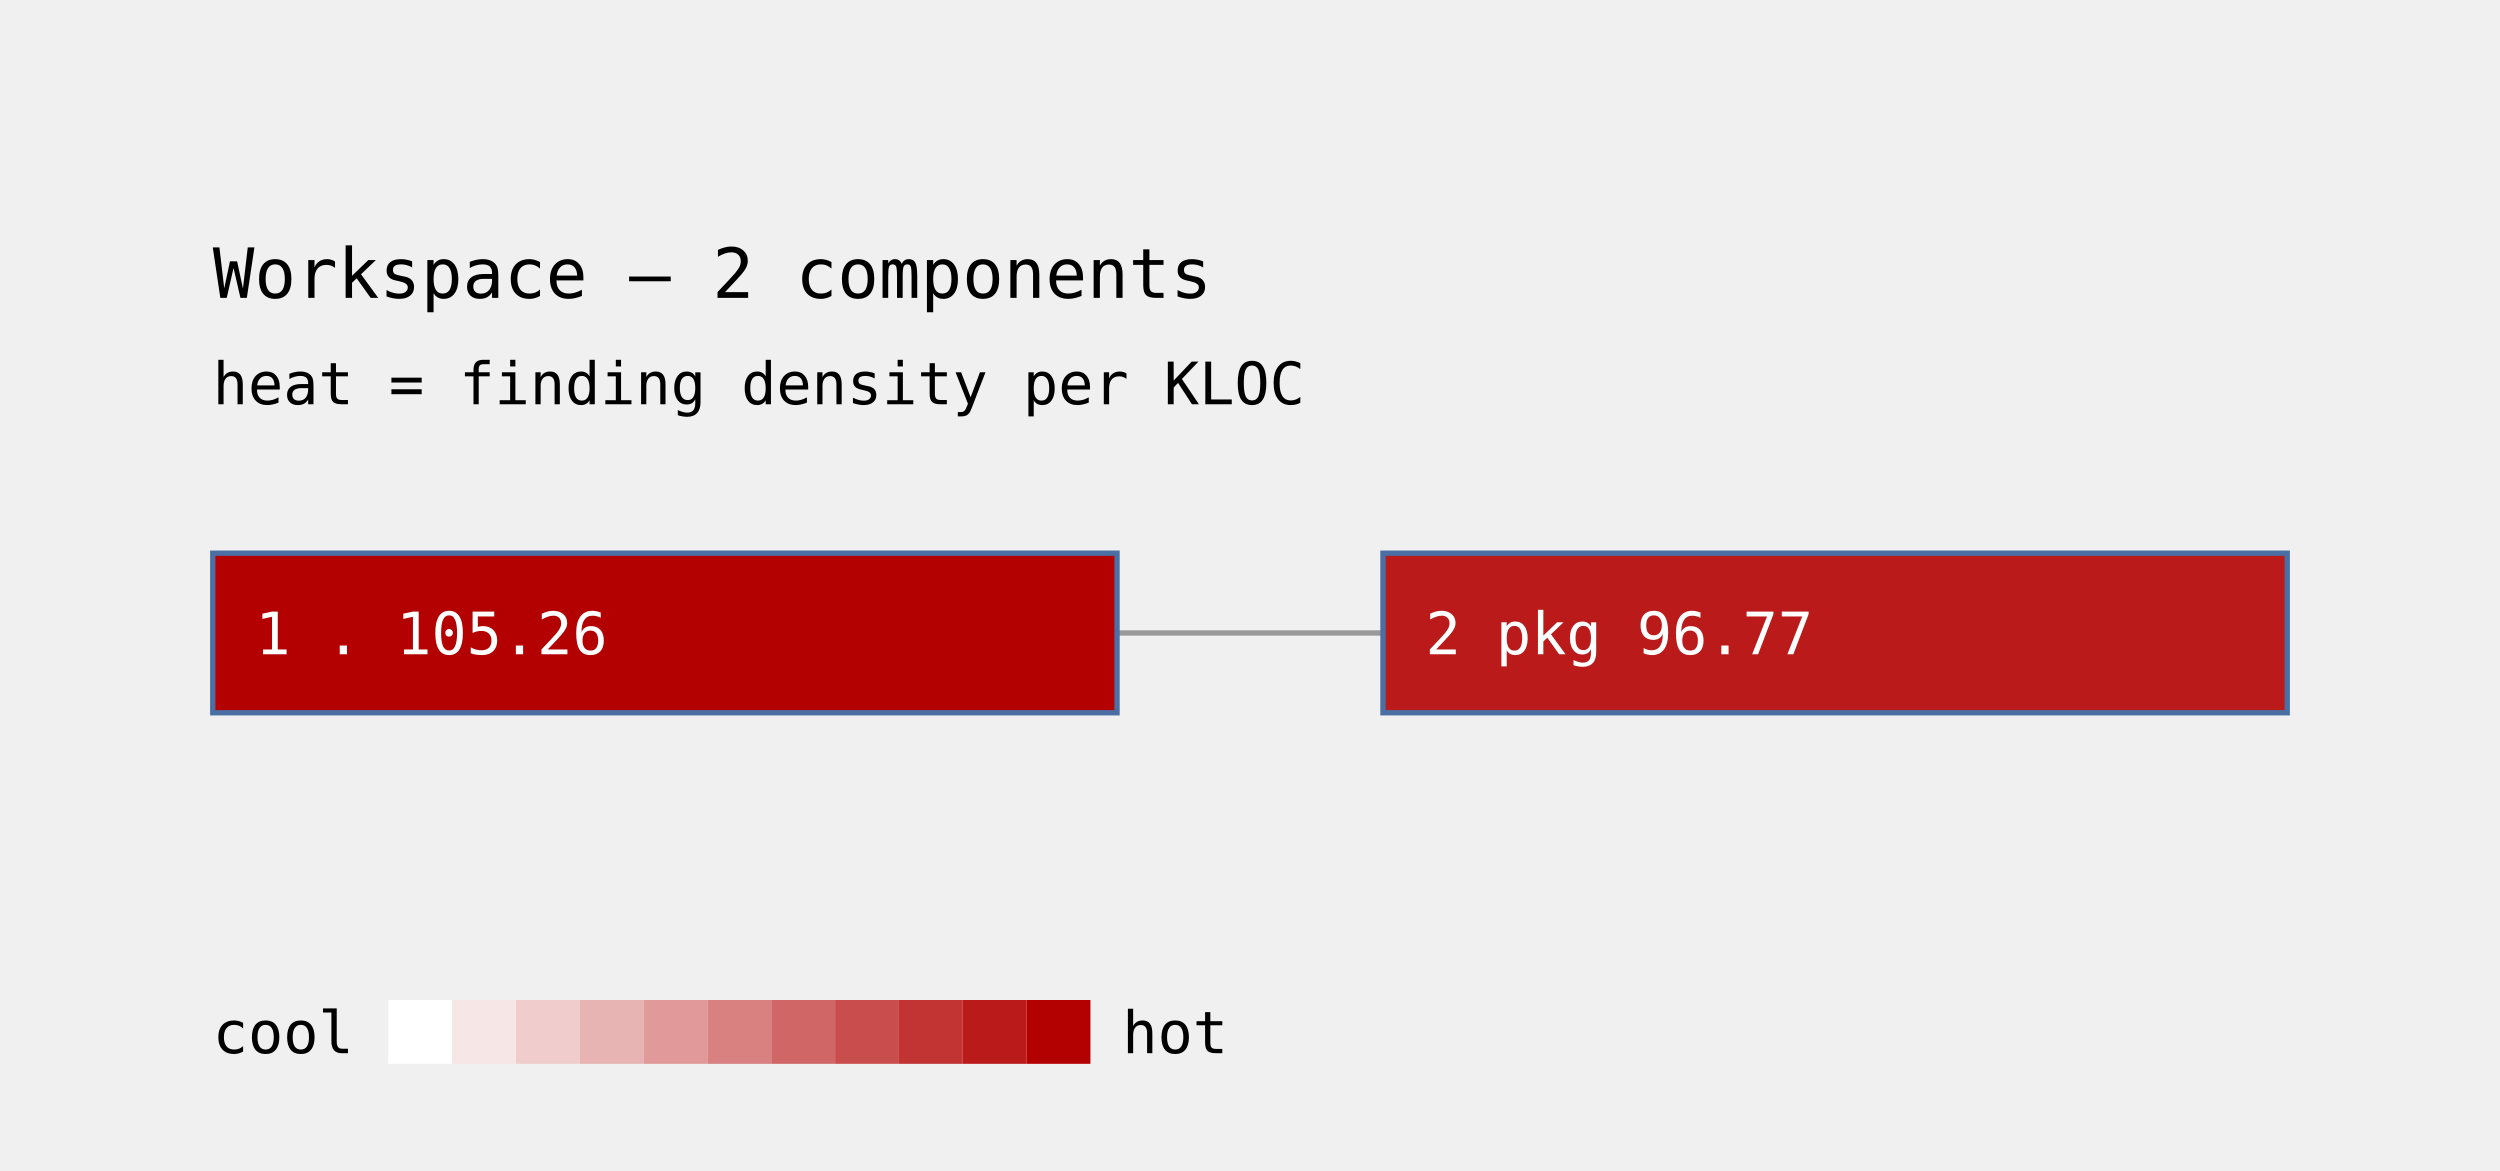
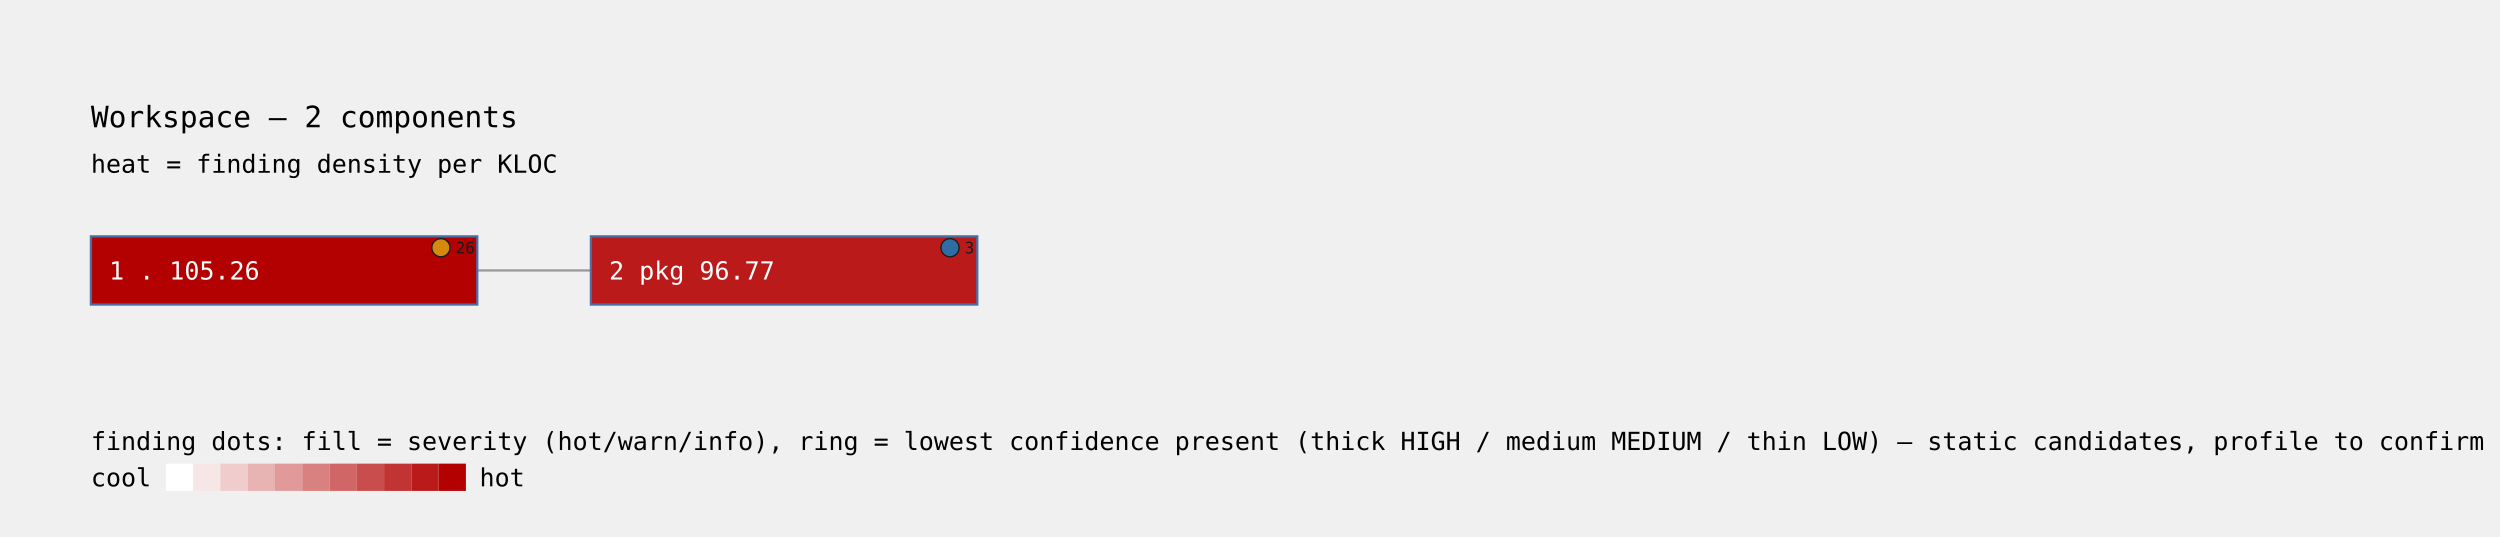
- <svg xmlns="http://www.w3.org/2000/svg" width="470" height="220" viewBox="0 0 470 220">
+ <svg xmlns="http://www.w3.org/2000/svg" width="1100" height="236" viewBox="0 0 1100 236">
  <text x="40" y="56" font-family="monospace" font-size="13">Workspace — 2 components</text>
  <text x="40" y="76" font-family="monospace" font-size="11">heat = finding density per KLOC</text>
  <g stroke="#999999" stroke-width="1">
    <line x1="210" y1="119" x2="260" y2="119" />
  </g>
  <g font-family="monospace" font-size="11">
    <rect x="40" y="104" width="170" height="30" fill="#b30000" stroke="#4a6fa5" />
    <text x="48" y="123" fill="#ffffff">1 . 105.26</text>
+     <circle cx="194" cy="109" r="4" fill="#d68910" stroke="#1b1b1b" stroke-width="0.6" />
+     <text x="200.5" y="111.5" font-family="monospace" font-size="7" fill="#1b1b1b">26</text>
    <rect x="260" y="104" width="170" height="30" fill="#bb1a1a" stroke="#4a6fa5" />
    <text x="268" y="123" fill="#ffffff">2 pkg 96.77</text>
+     <circle cx="418" cy="109" r="4" fill="#2e6da4" stroke="#1b1b1b" stroke-width="0.6" />
+     <text x="424.5" y="111.5" font-family="monospace" font-size="7" fill="#1b1b1b">3</text>
  </g>
-   <text x="40" y="198" font-family="monospace" font-size="11">cool</text>
-   <rect x="73" y="188" width="12" height="12" fill="#ffffff" />
-   <rect x="85" y="188" width="12" height="12" fill="#f7e6e6" />
-   <rect x="97" y="188" width="12" height="12" fill="#f0cccc" />
-   <rect x="109" y="188" width="12" height="12" fill="#e8b3b3" />
-   <rect x="121" y="188" width="12" height="12" fill="#e19999" />
-   <rect x="133" y="188" width="12" height="12" fill="#d98080" />
-   <rect x="145" y="188" width="12" height="12" fill="#d16666" />
-   <rect x="157" y="188" width="12" height="12" fill="#ca4d4d" />
-   <rect x="169" y="188" width="12" height="12" fill="#c23333" />
-   <rect x="181" y="188" width="12" height="12" fill="#bb1a1a" />
-   <rect x="193" y="188" width="12" height="12" fill="#b30000" />
-   <text x="211" y="198" font-family="monospace" font-size="11">hot</text>
+   <text x="40" y="198" font-family="monospace" font-size="11">finding dots: fill = severity (hot/warn/info), ring = lowest confidence present (thick HIGH / medium MEDIUM / thin LOW) — static candidates, profile to confirm</text>
+   <text x="40" y="214" font-family="monospace" font-size="11">cool</text>
+   <rect x="73" y="204" width="12" height="12" fill="#ffffff" />
+   <rect x="85" y="204" width="12" height="12" fill="#f7e6e6" />
+   <rect x="97" y="204" width="12" height="12" fill="#f0cccc" />
+   <rect x="109" y="204" width="12" height="12" fill="#e8b3b3" />
+   <rect x="121" y="204" width="12" height="12" fill="#e19999" />
+   <rect x="133" y="204" width="12" height="12" fill="#d98080" />
+   <rect x="145" y="204" width="12" height="12" fill="#d16666" />
+   <rect x="157" y="204" width="12" height="12" fill="#ca4d4d" />
+   <rect x="169" y="204" width="12" height="12" fill="#c23333" />
+   <rect x="181" y="204" width="12" height="12" fill="#bb1a1a" />
+   <rect x="193" y="204" width="12" height="12" fill="#b30000" />
+   <text x="211" y="214" font-family="monospace" font-size="11">hot</text>
</svg>
